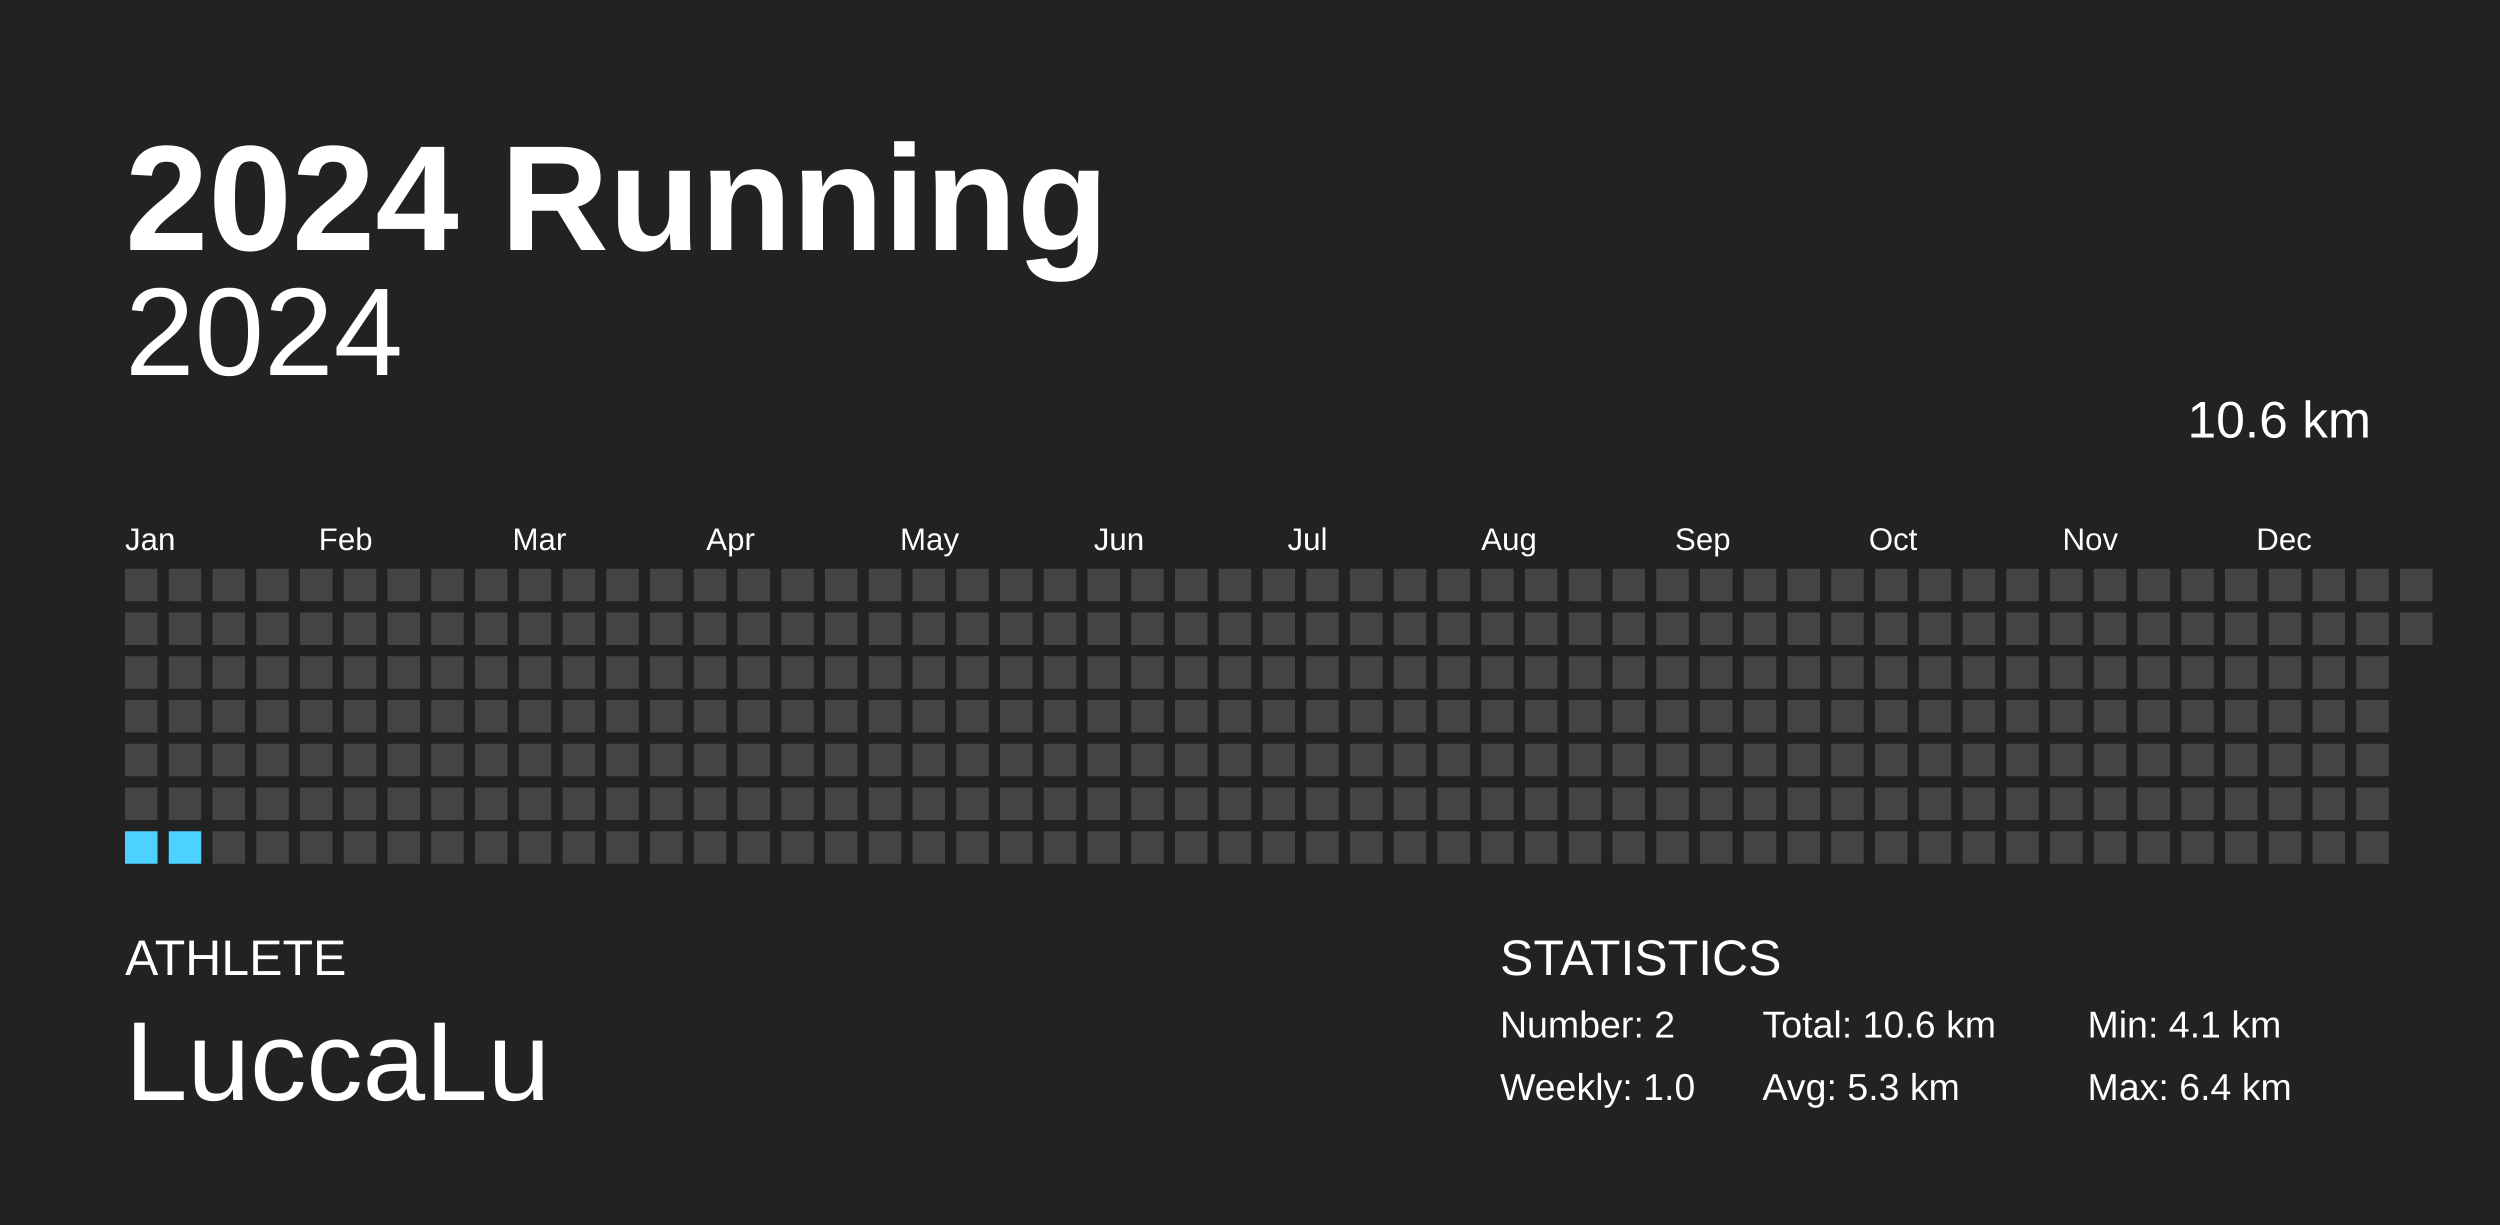
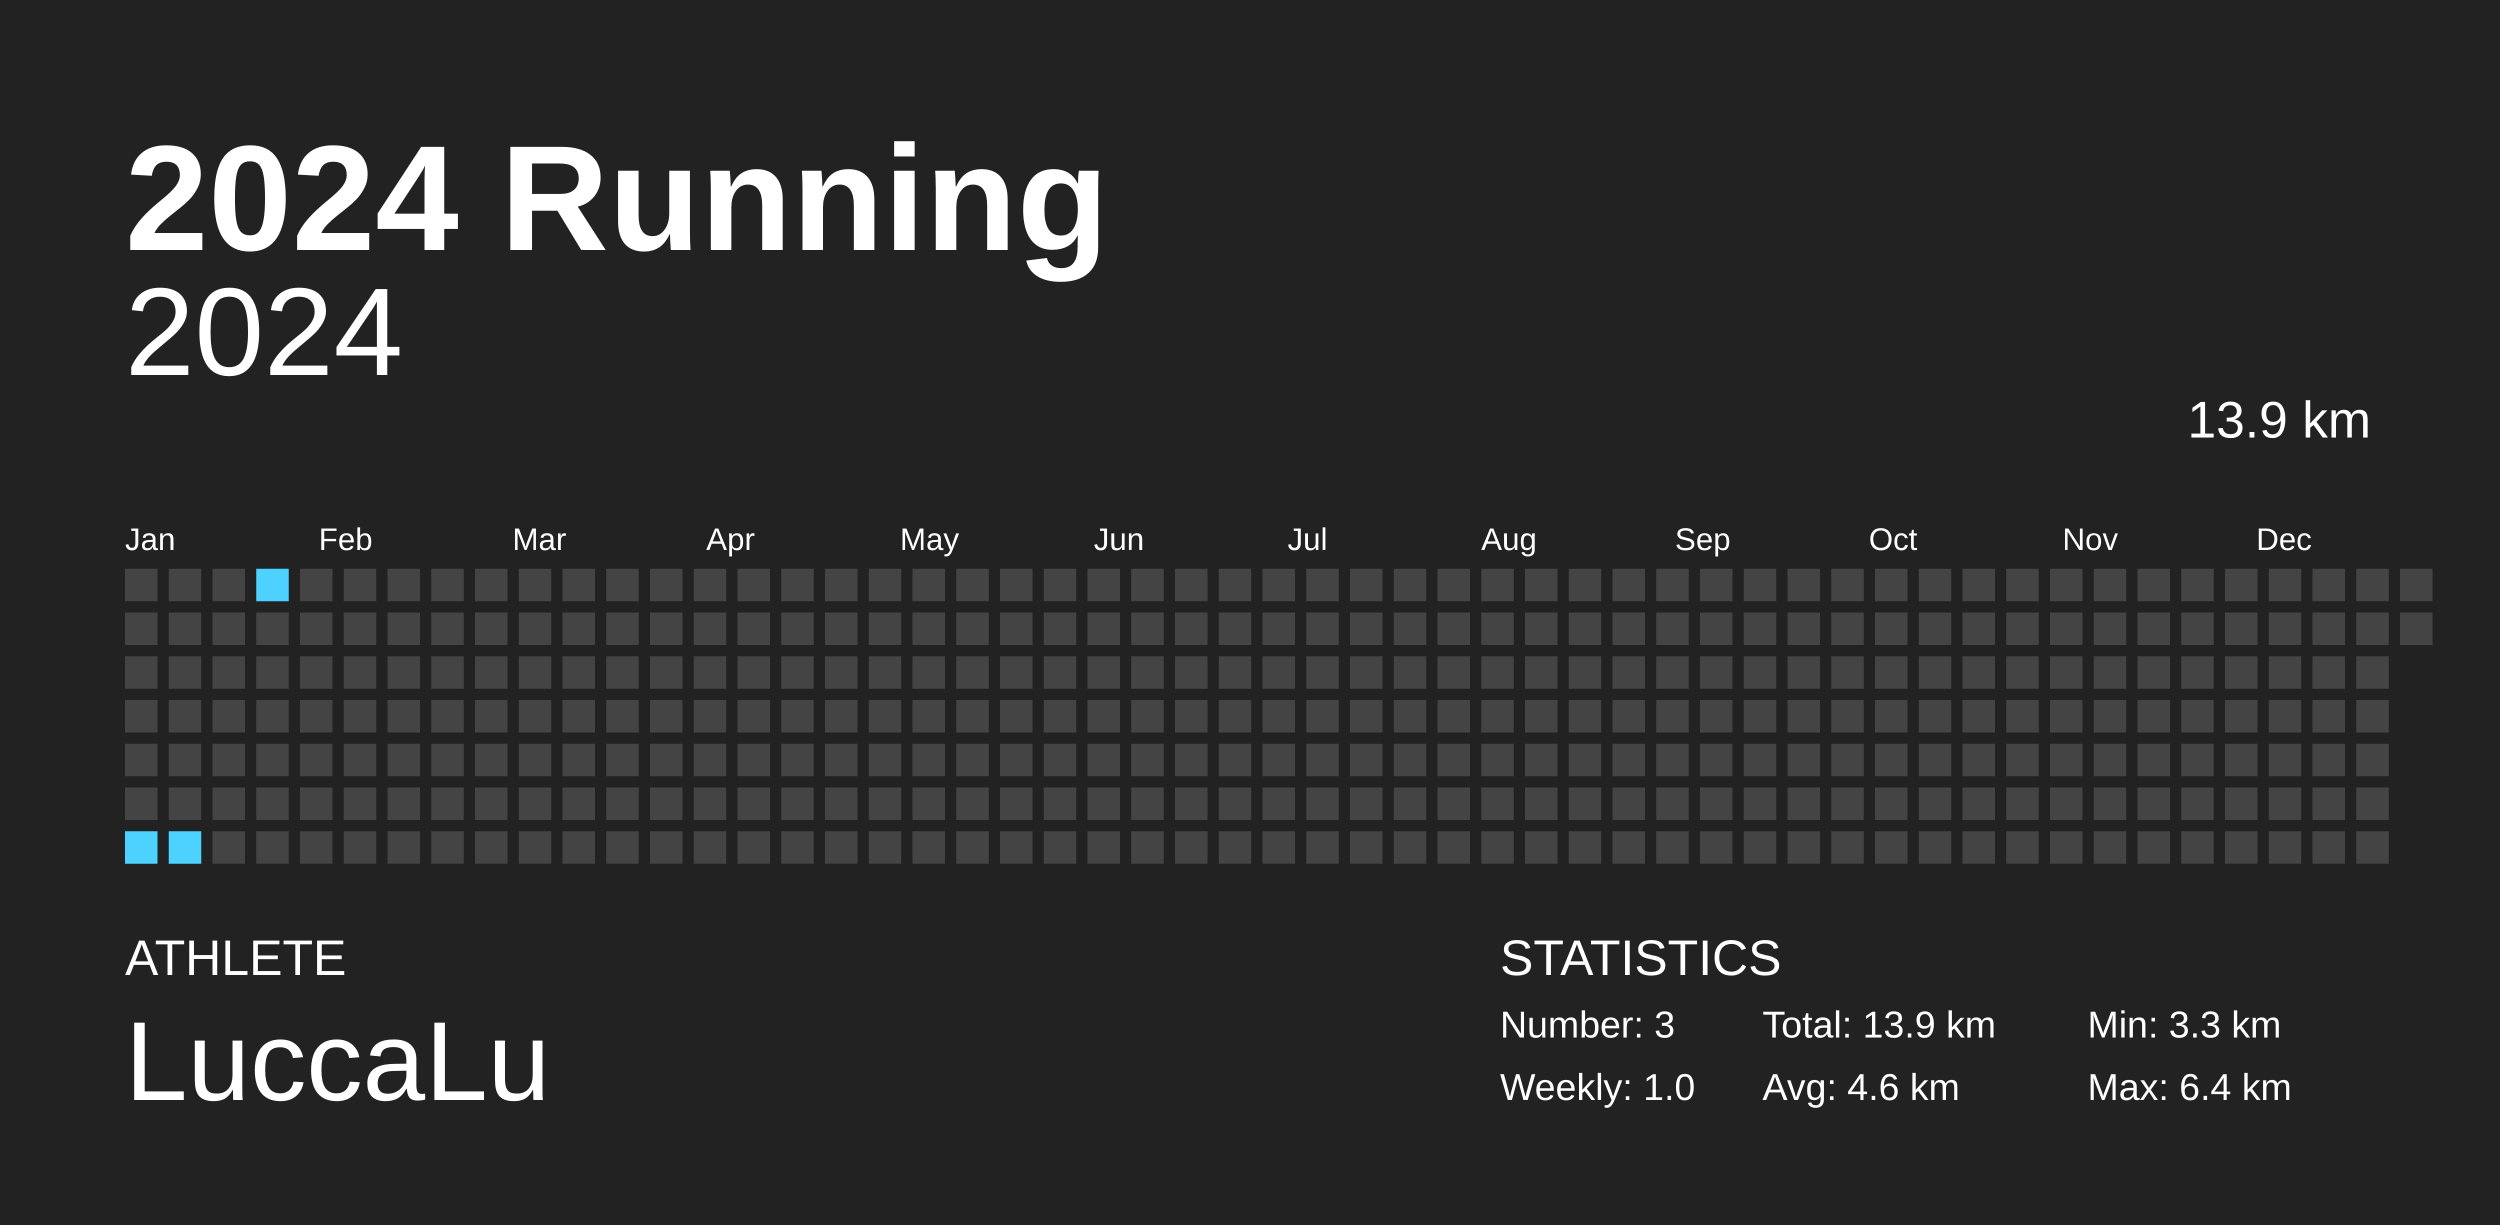
<svg xmlns="http://www.w3.org/2000/svg" baseProfile="full" height="98mm" version="1.1" viewBox="0,0,200,98" width="200mm">
  <defs />
  <rect fill="#222222" height="98" width="200" x="0" y="0" />
  <text fill="#FFFFFF" style="font-size:12px; font-family:Arial; font-weight:bold;" x="10" y="20">2024 Running</text>
  <text fill="#FFFFFF" style="font-size:4px; font-family:Arial" x="10" y="78">ATHLETE</text>
  <text fill="#FFFFFF" style="font-size:9px; font-family:Arial" x="10" y="88">LuccaLu</text>
  <text fill="#FFFFFF" style="font-size:4px; font-family:Arial" x="120" y="78">STATISTICS</text>
-   <text fill="#FFFFFF" style="font-size:3px; font-family:Arial" x="120" y="83">Number: 2</text>
+   <text fill="#FFFFFF" style="font-size:3px; font-family:Arial" x="120" y="83">Number: 3</text>
  <text fill="#FFFFFF" style="font-size:3px; font-family:Arial" x="120" y="88">Weekly: 1.0</text>
-   <text fill="#FFFFFF" style="font-size:3px; font-family:Arial" x="141" y="83">Total: 10.6 km</text>
-   <text fill="#FFFFFF" style="font-size:3px; font-family:Arial" x="141" y="88">Avg: 5.3 km</text>
-   <text fill="#FFFFFF" style="font-size:3px; font-family:Arial" x="167" y="83">Min: 4.1 km</text>
+   <text fill="#FFFFFF" style="font-size:3px; font-family:Arial" x="141" y="83">Total: 13.9 km</text>
+   <text fill="#FFFFFF" style="font-size:3px; font-family:Arial" x="141" y="88">Avg: 4.6 km</text>
+   <text fill="#FFFFFF" style="font-size:3px; font-family:Arial" x="167" y="83">Min: 3.3 km</text>
  <text fill="#FFFFFF" style="font-size:3px; font-family:Arial" x="167" y="88">Max: 6.4 km</text>
  <text alignment-baseline="hanging" fill="#FFFFFF" style="font-size:10.0px; font-family:Arial;" x="10" y="30">2024</text>
-   <text alignment-baseline="hanging" fill="#FFFFFF" style="font-size:4.125px; font-family:Arial;" x="175" y="35">10.6 km</text>
+   <text alignment-baseline="hanging" fill="#FFFFFF" style="font-size:4.125px; font-family:Arial;" x="175" y="35">13.9 km</text>
  <text fill="#FFFFFF" style="font-size:2.5px; font-family:Arial" x="10.0" y="44">Jan</text>
  <text fill="#FFFFFF" style="font-size:2.5px; font-family:Arial" x="25.5" y="44">Feb</text>
  <text fill="#FFFFFF" style="font-size:2.5px; font-family:Arial" x="41.0" y="44">Mar</text>
  <text fill="#FFFFFF" style="font-size:2.5px; font-family:Arial" x="56.5" y="44">Apr</text>
  <text fill="#FFFFFF" style="font-size:2.5px; font-family:Arial" x="72.0" y="44">May</text>
  <text fill="#FFFFFF" style="font-size:2.5px; font-family:Arial" x="87.5" y="44">Jun</text>
  <text fill="#FFFFFF" style="font-size:2.5px; font-family:Arial" x="103.0" y="44">Jul</text>
  <text fill="#FFFFFF" style="font-size:2.5px; font-family:Arial" x="118.5" y="44">Aug</text>
  <text fill="#FFFFFF" style="font-size:2.5px; font-family:Arial" x="134.0" y="44">Sep</text>
  <text fill="#FFFFFF" style="font-size:2.5px; font-family:Arial" x="149.5" y="44">Oct</text>
  <text fill="#FFFFFF" style="font-size:2.5px; font-family:Arial" x="165.0" y="44">Nov</text>
  <text fill="#FFFFFF" style="font-size:2.5px; font-family:Arial" x="180.5" y="44">Dec</text>
  <rect fill="#444444" height="2.6" width="2.6" x="10.0" y="45.5" />
  <rect fill="#444444" height="2.6" width="2.6" x="10.0" y="49.0" />
  <rect fill="#444444" height="2.6" width="2.6" x="10.0" y="52.5" />
  <rect fill="#444444" height="2.6" width="2.6" x="10.0" y="56.0" />
  <rect fill="#444444" height="2.6" width="2.6" x="10.0" y="59.5" />
  <rect fill="#444444" height="2.6" width="2.6" x="10.0" y="63.0" />
  <rect fill="#4dd2ff" height="2.6" width="2.6" x="10.0" y="66.5" />
  <rect fill="#444444" height="2.6" width="2.6" x="13.5" y="45.5" />
  <rect fill="#444444" height="2.6" width="2.6" x="13.5" y="49.0" />
  <rect fill="#444444" height="2.6" width="2.6" x="13.5" y="52.5" />
  <rect fill="#444444" height="2.6" width="2.6" x="13.5" y="56.0" />
  <rect fill="#444444" height="2.6" width="2.6" x="13.5" y="59.5" />
  <rect fill="#444444" height="2.6" width="2.6" x="13.5" y="63.0" />
  <rect fill="#4dd2ff" height="2.6" width="2.6" x="13.5" y="66.5" />
  <rect fill="#444444" height="2.6" width="2.6" x="17.0" y="45.5" />
  <rect fill="#444444" height="2.6" width="2.6" x="17.0" y="49.0" />
  <rect fill="#444444" height="2.6" width="2.6" x="17.0" y="52.5" />
  <rect fill="#444444" height="2.6" width="2.6" x="17.0" y="56.0" />
  <rect fill="#444444" height="2.6" width="2.6" x="17.0" y="59.5" />
  <rect fill="#444444" height="2.6" width="2.6" x="17.0" y="63.0" />
  <rect fill="#444444" height="2.6" width="2.6" x="17.0" y="66.5" />
-   <rect fill="#444444" height="2.6" width="2.6" x="20.5" y="45.5" />
+   <rect fill="#4dd2ff" height="2.6" width="2.6" x="20.5" y="45.5" />
  <rect fill="#444444" height="2.6" width="2.6" x="20.5" y="49.0" />
  <rect fill="#444444" height="2.6" width="2.6" x="20.5" y="52.5" />
  <rect fill="#444444" height="2.6" width="2.6" x="20.5" y="56.0" />
  <rect fill="#444444" height="2.6" width="2.6" x="20.5" y="59.5" />
  <rect fill="#444444" height="2.6" width="2.6" x="20.5" y="63.0" />
  <rect fill="#444444" height="2.6" width="2.6" x="20.5" y="66.5" />
  <rect fill="#444444" height="2.6" width="2.6" x="24.0" y="45.5" />
  <rect fill="#444444" height="2.6" width="2.6" x="24.0" y="49.0" />
  <rect fill="#444444" height="2.6" width="2.6" x="24.0" y="52.5" />
  <rect fill="#444444" height="2.6" width="2.6" x="24.0" y="56.0" />
  <rect fill="#444444" height="2.6" width="2.6" x="24.0" y="59.5" />
  <rect fill="#444444" height="2.6" width="2.6" x="24.0" y="63.0" />
  <rect fill="#444444" height="2.6" width="2.6" x="24.0" y="66.5" />
  <rect fill="#444444" height="2.6" width="2.6" x="27.5" y="45.5" />
  <rect fill="#444444" height="2.6" width="2.6" x="27.5" y="49.0" />
  <rect fill="#444444" height="2.6" width="2.6" x="27.5" y="52.5" />
  <rect fill="#444444" height="2.6" width="2.6" x="27.5" y="56.0" />
  <rect fill="#444444" height="2.6" width="2.6" x="27.5" y="59.5" />
  <rect fill="#444444" height="2.6" width="2.6" x="27.5" y="63.0" />
  <rect fill="#444444" height="2.6" width="2.6" x="27.5" y="66.5" />
  <rect fill="#444444" height="2.6" width="2.6" x="31.0" y="45.5" />
  <rect fill="#444444" height="2.6" width="2.6" x="31.0" y="49.0" />
  <rect fill="#444444" height="2.6" width="2.6" x="31.0" y="52.5" />
  <rect fill="#444444" height="2.6" width="2.6" x="31.0" y="56.0" />
  <rect fill="#444444" height="2.6" width="2.6" x="31.0" y="59.5" />
  <rect fill="#444444" height="2.6" width="2.6" x="31.0" y="63.0" />
  <rect fill="#444444" height="2.6" width="2.6" x="31.0" y="66.5" />
  <rect fill="#444444" height="2.6" width="2.6" x="34.5" y="45.5" />
  <rect fill="#444444" height="2.6" width="2.6" x="34.5" y="49.0" />
  <rect fill="#444444" height="2.6" width="2.6" x="34.5" y="52.5" />
  <rect fill="#444444" height="2.6" width="2.6" x="34.5" y="56.0" />
  <rect fill="#444444" height="2.6" width="2.6" x="34.5" y="59.5" />
  <rect fill="#444444" height="2.6" width="2.6" x="34.5" y="63.0" />
  <rect fill="#444444" height="2.6" width="2.6" x="34.5" y="66.5" />
  <rect fill="#444444" height="2.6" width="2.6" x="38.0" y="45.5" />
  <rect fill="#444444" height="2.6" width="2.6" x="38.0" y="49.0" />
  <rect fill="#444444" height="2.6" width="2.6" x="38.0" y="52.5" />
  <rect fill="#444444" height="2.6" width="2.6" x="38.0" y="56.0" />
  <rect fill="#444444" height="2.6" width="2.6" x="38.0" y="59.5" />
  <rect fill="#444444" height="2.6" width="2.6" x="38.0" y="63.0" />
  <rect fill="#444444" height="2.6" width="2.6" x="38.0" y="66.5" />
  <rect fill="#444444" height="2.6" width="2.6" x="41.5" y="45.5" />
  <rect fill="#444444" height="2.6" width="2.6" x="41.5" y="49.0" />
  <rect fill="#444444" height="2.6" width="2.6" x="41.5" y="52.5" />
  <rect fill="#444444" height="2.6" width="2.6" x="41.5" y="56.0" />
  <rect fill="#444444" height="2.6" width="2.6" x="41.5" y="59.5" />
  <rect fill="#444444" height="2.6" width="2.6" x="41.5" y="63.0" />
  <rect fill="#444444" height="2.6" width="2.6" x="41.5" y="66.5" />
  <rect fill="#444444" height="2.6" width="2.6" x="45.0" y="45.5" />
  <rect fill="#444444" height="2.6" width="2.6" x="45.0" y="49.0" />
  <rect fill="#444444" height="2.6" width="2.6" x="45.0" y="52.5" />
  <rect fill="#444444" height="2.6" width="2.6" x="45.0" y="56.0" />
  <rect fill="#444444" height="2.6" width="2.6" x="45.0" y="59.5" />
  <rect fill="#444444" height="2.6" width="2.6" x="45.0" y="63.0" />
  <rect fill="#444444" height="2.6" width="2.6" x="45.0" y="66.5" />
  <rect fill="#444444" height="2.6" width="2.6" x="48.5" y="45.5" />
  <rect fill="#444444" height="2.6" width="2.6" x="48.5" y="49.0" />
  <rect fill="#444444" height="2.6" width="2.6" x="48.5" y="52.5" />
  <rect fill="#444444" height="2.6" width="2.6" x="48.5" y="56.0" />
  <rect fill="#444444" height="2.6" width="2.6" x="48.5" y="59.5" />
  <rect fill="#444444" height="2.6" width="2.6" x="48.5" y="63.0" />
  <rect fill="#444444" height="2.6" width="2.6" x="48.5" y="66.5" />
  <rect fill="#444444" height="2.6" width="2.6" x="52.0" y="45.5" />
  <rect fill="#444444" height="2.6" width="2.6" x="52.0" y="49.0" />
  <rect fill="#444444" height="2.6" width="2.6" x="52.0" y="52.5" />
  <rect fill="#444444" height="2.6" width="2.6" x="52.0" y="56.0" />
  <rect fill="#444444" height="2.6" width="2.6" x="52.0" y="59.5" />
  <rect fill="#444444" height="2.6" width="2.6" x="52.0" y="63.0" />
  <rect fill="#444444" height="2.6" width="2.6" x="52.0" y="66.5" />
  <rect fill="#444444" height="2.6" width="2.6" x="55.5" y="45.5" />
  <rect fill="#444444" height="2.6" width="2.6" x="55.5" y="49.0" />
  <rect fill="#444444" height="2.6" width="2.6" x="55.5" y="52.5" />
  <rect fill="#444444" height="2.6" width="2.6" x="55.5" y="56.0" />
  <rect fill="#444444" height="2.6" width="2.6" x="55.5" y="59.5" />
  <rect fill="#444444" height="2.6" width="2.6" x="55.5" y="63.0" />
  <rect fill="#444444" height="2.6" width="2.6" x="55.5" y="66.5" />
  <rect fill="#444444" height="2.6" width="2.6" x="59.0" y="45.5" />
  <rect fill="#444444" height="2.6" width="2.6" x="59.0" y="49.0" />
  <rect fill="#444444" height="2.6" width="2.6" x="59.0" y="52.5" />
  <rect fill="#444444" height="2.6" width="2.6" x="59.0" y="56.0" />
  <rect fill="#444444" height="2.6" width="2.6" x="59.0" y="59.5" />
  <rect fill="#444444" height="2.6" width="2.6" x="59.0" y="63.0" />
  <rect fill="#444444" height="2.6" width="2.6" x="59.0" y="66.5" />
  <rect fill="#444444" height="2.6" width="2.6" x="62.5" y="45.5" />
  <rect fill="#444444" height="2.6" width="2.6" x="62.5" y="49.0" />
  <rect fill="#444444" height="2.6" width="2.6" x="62.5" y="52.5" />
  <rect fill="#444444" height="2.6" width="2.6" x="62.5" y="56.0" />
  <rect fill="#444444" height="2.6" width="2.6" x="62.5" y="59.5" />
  <rect fill="#444444" height="2.6" width="2.6" x="62.5" y="63.0" />
  <rect fill="#444444" height="2.6" width="2.6" x="62.5" y="66.5" />
  <rect fill="#444444" height="2.6" width="2.6" x="66.0" y="45.5" />
  <rect fill="#444444" height="2.6" width="2.6" x="66.0" y="49.0" />
  <rect fill="#444444" height="2.6" width="2.6" x="66.0" y="52.5" />
  <rect fill="#444444" height="2.6" width="2.6" x="66.0" y="56.0" />
  <rect fill="#444444" height="2.6" width="2.6" x="66.0" y="59.5" />
  <rect fill="#444444" height="2.6" width="2.6" x="66.0" y="63.0" />
  <rect fill="#444444" height="2.6" width="2.6" x="66.0" y="66.5" />
  <rect fill="#444444" height="2.6" width="2.6" x="69.5" y="45.5" />
  <rect fill="#444444" height="2.6" width="2.6" x="69.5" y="49.0" />
  <rect fill="#444444" height="2.6" width="2.6" x="69.5" y="52.5" />
  <rect fill="#444444" height="2.6" width="2.6" x="69.5" y="56.0" />
  <rect fill="#444444" height="2.6" width="2.6" x="69.5" y="59.5" />
  <rect fill="#444444" height="2.6" width="2.6" x="69.5" y="63.0" />
  <rect fill="#444444" height="2.6" width="2.6" x="69.5" y="66.5" />
  <rect fill="#444444" height="2.6" width="2.6" x="73.0" y="45.5" />
  <rect fill="#444444" height="2.6" width="2.6" x="73.0" y="49.0" />
  <rect fill="#444444" height="2.6" width="2.6" x="73.0" y="52.5" />
  <rect fill="#444444" height="2.6" width="2.6" x="73.0" y="56.0" />
  <rect fill="#444444" height="2.6" width="2.6" x="73.0" y="59.5" />
  <rect fill="#444444" height="2.6" width="2.6" x="73.0" y="63.0" />
  <rect fill="#444444" height="2.6" width="2.6" x="73.0" y="66.5" />
  <rect fill="#444444" height="2.6" width="2.6" x="76.5" y="45.5" />
  <rect fill="#444444" height="2.6" width="2.6" x="76.5" y="49.0" />
  <rect fill="#444444" height="2.6" width="2.6" x="76.5" y="52.5" />
  <rect fill="#444444" height="2.6" width="2.6" x="76.5" y="56.0" />
  <rect fill="#444444" height="2.6" width="2.6" x="76.5" y="59.5" />
  <rect fill="#444444" height="2.6" width="2.6" x="76.5" y="63.0" />
  <rect fill="#444444" height="2.6" width="2.6" x="76.5" y="66.5" />
  <rect fill="#444444" height="2.6" width="2.6" x="80.0" y="45.5" />
  <rect fill="#444444" height="2.6" width="2.6" x="80.0" y="49.0" />
  <rect fill="#444444" height="2.6" width="2.6" x="80.0" y="52.5" />
  <rect fill="#444444" height="2.6" width="2.6" x="80.0" y="56.0" />
  <rect fill="#444444" height="2.6" width="2.6" x="80.0" y="59.5" />
  <rect fill="#444444" height="2.6" width="2.6" x="80.0" y="63.0" />
  <rect fill="#444444" height="2.6" width="2.6" x="80.0" y="66.5" />
  <rect fill="#444444" height="2.6" width="2.6" x="83.5" y="45.5" />
  <rect fill="#444444" height="2.6" width="2.6" x="83.5" y="49.0" />
  <rect fill="#444444" height="2.6" width="2.6" x="83.5" y="52.5" />
  <rect fill="#444444" height="2.6" width="2.6" x="83.5" y="56.0" />
  <rect fill="#444444" height="2.6" width="2.6" x="83.5" y="59.5" />
  <rect fill="#444444" height="2.6" width="2.6" x="83.5" y="63.0" />
  <rect fill="#444444" height="2.6" width="2.6" x="83.5" y="66.5" />
  <rect fill="#444444" height="2.6" width="2.6" x="87.0" y="45.5" />
  <rect fill="#444444" height="2.6" width="2.6" x="87.0" y="49.0" />
  <rect fill="#444444" height="2.6" width="2.6" x="87.0" y="52.5" />
  <rect fill="#444444" height="2.6" width="2.6" x="87.0" y="56.0" />
  <rect fill="#444444" height="2.6" width="2.6" x="87.0" y="59.5" />
  <rect fill="#444444" height="2.6" width="2.6" x="87.0" y="63.0" />
  <rect fill="#444444" height="2.6" width="2.6" x="87.0" y="66.5" />
  <rect fill="#444444" height="2.6" width="2.6" x="90.5" y="45.5" />
  <rect fill="#444444" height="2.6" width="2.6" x="90.5" y="49.0" />
  <rect fill="#444444" height="2.6" width="2.6" x="90.5" y="52.5" />
  <rect fill="#444444" height="2.6" width="2.6" x="90.5" y="56.0" />
  <rect fill="#444444" height="2.6" width="2.6" x="90.5" y="59.5" />
  <rect fill="#444444" height="2.6" width="2.6" x="90.5" y="63.0" />
  <rect fill="#444444" height="2.6" width="2.6" x="90.5" y="66.5" />
  <rect fill="#444444" height="2.6" width="2.6" x="94.0" y="45.5" />
  <rect fill="#444444" height="2.6" width="2.6" x="94.0" y="49.0" />
  <rect fill="#444444" height="2.6" width="2.6" x="94.0" y="52.5" />
  <rect fill="#444444" height="2.6" width="2.6" x="94.0" y="56.0" />
  <rect fill="#444444" height="2.6" width="2.6" x="94.0" y="59.5" />
  <rect fill="#444444" height="2.6" width="2.6" x="94.0" y="63.0" />
  <rect fill="#444444" height="2.6" width="2.6" x="94.0" y="66.5" />
  <rect fill="#444444" height="2.6" width="2.6" x="97.5" y="45.5" />
  <rect fill="#444444" height="2.6" width="2.6" x="97.5" y="49.0" />
  <rect fill="#444444" height="2.6" width="2.6" x="97.5" y="52.5" />
  <rect fill="#444444" height="2.6" width="2.6" x="97.5" y="56.0" />
  <rect fill="#444444" height="2.6" width="2.6" x="97.5" y="59.5" />
  <rect fill="#444444" height="2.6" width="2.6" x="97.5" y="63.0" />
  <rect fill="#444444" height="2.6" width="2.6" x="97.5" y="66.5" />
  <rect fill="#444444" height="2.6" width="2.6" x="101.0" y="45.5" />
  <rect fill="#444444" height="2.6" width="2.6" x="101.0" y="49.0" />
  <rect fill="#444444" height="2.6" width="2.6" x="101.0" y="52.5" />
  <rect fill="#444444" height="2.6" width="2.6" x="101.0" y="56.0" />
  <rect fill="#444444" height="2.6" width="2.6" x="101.0" y="59.5" />
  <rect fill="#444444" height="2.6" width="2.6" x="101.0" y="63.0" />
  <rect fill="#444444" height="2.6" width="2.6" x="101.0" y="66.5" />
  <rect fill="#444444" height="2.6" width="2.6" x="104.5" y="45.5" />
  <rect fill="#444444" height="2.6" width="2.6" x="104.5" y="49.0" />
  <rect fill="#444444" height="2.6" width="2.6" x="104.5" y="52.5" />
  <rect fill="#444444" height="2.6" width="2.6" x="104.5" y="56.0" />
  <rect fill="#444444" height="2.6" width="2.6" x="104.5" y="59.5" />
  <rect fill="#444444" height="2.6" width="2.6" x="104.5" y="63.0" />
  <rect fill="#444444" height="2.6" width="2.6" x="104.5" y="66.5" />
  <rect fill="#444444" height="2.6" width="2.6" x="108.0" y="45.5" />
  <rect fill="#444444" height="2.6" width="2.6" x="108.0" y="49.0" />
  <rect fill="#444444" height="2.6" width="2.6" x="108.0" y="52.5" />
  <rect fill="#444444" height="2.6" width="2.6" x="108.0" y="56.0" />
  <rect fill="#444444" height="2.6" width="2.6" x="108.0" y="59.5" />
  <rect fill="#444444" height="2.6" width="2.6" x="108.0" y="63.0" />
  <rect fill="#444444" height="2.6" width="2.6" x="108.0" y="66.5" />
  <rect fill="#444444" height="2.6" width="2.6" x="111.5" y="45.5" />
  <rect fill="#444444" height="2.6" width="2.6" x="111.5" y="49.0" />
  <rect fill="#444444" height="2.6" width="2.6" x="111.5" y="52.5" />
  <rect fill="#444444" height="2.6" width="2.6" x="111.5" y="56.0" />
  <rect fill="#444444" height="2.6" width="2.6" x="111.5" y="59.5" />
  <rect fill="#444444" height="2.6" width="2.6" x="111.5" y="63.0" />
  <rect fill="#444444" height="2.6" width="2.6" x="111.5" y="66.5" />
  <rect fill="#444444" height="2.6" width="2.6" x="115.0" y="45.5" />
  <rect fill="#444444" height="2.6" width="2.6" x="115.0" y="49.0" />
  <rect fill="#444444" height="2.6" width="2.6" x="115.0" y="52.5" />
  <rect fill="#444444" height="2.6" width="2.6" x="115.0" y="56.0" />
  <rect fill="#444444" height="2.6" width="2.6" x="115.0" y="59.5" />
  <rect fill="#444444" height="2.6" width="2.6" x="115.0" y="63.0" />
  <rect fill="#444444" height="2.6" width="2.6" x="115.0" y="66.5" />
  <rect fill="#444444" height="2.6" width="2.6" x="118.5" y="45.5" />
  <rect fill="#444444" height="2.6" width="2.6" x="118.5" y="49.0" />
  <rect fill="#444444" height="2.6" width="2.6" x="118.5" y="52.5" />
  <rect fill="#444444" height="2.6" width="2.6" x="118.5" y="56.0" />
  <rect fill="#444444" height="2.6" width="2.6" x="118.5" y="59.5" />
  <rect fill="#444444" height="2.6" width="2.6" x="118.5" y="63.0" />
  <rect fill="#444444" height="2.6" width="2.6" x="118.5" y="66.5" />
  <rect fill="#444444" height="2.6" width="2.6" x="122.0" y="45.5" />
  <rect fill="#444444" height="2.6" width="2.6" x="122.0" y="49.0" />
  <rect fill="#444444" height="2.6" width="2.6" x="122.0" y="52.5" />
  <rect fill="#444444" height="2.6" width="2.6" x="122.0" y="56.0" />
  <rect fill="#444444" height="2.6" width="2.6" x="122.0" y="59.5" />
  <rect fill="#444444" height="2.6" width="2.6" x="122.0" y="63.0" />
  <rect fill="#444444" height="2.6" width="2.6" x="122.0" y="66.5" />
  <rect fill="#444444" height="2.6" width="2.6" x="125.5" y="45.5" />
  <rect fill="#444444" height="2.6" width="2.6" x="125.5" y="49.0" />
  <rect fill="#444444" height="2.6" width="2.6" x="125.5" y="52.5" />
  <rect fill="#444444" height="2.6" width="2.6" x="125.5" y="56.0" />
  <rect fill="#444444" height="2.6" width="2.6" x="125.5" y="59.5" />
  <rect fill="#444444" height="2.6" width="2.6" x="125.5" y="63.0" />
  <rect fill="#444444" height="2.6" width="2.6" x="125.5" y="66.5" />
  <rect fill="#444444" height="2.6" width="2.6" x="129.0" y="45.5" />
  <rect fill="#444444" height="2.6" width="2.6" x="129.0" y="49.0" />
  <rect fill="#444444" height="2.6" width="2.6" x="129.0" y="52.5" />
  <rect fill="#444444" height="2.6" width="2.6" x="129.0" y="56.0" />
  <rect fill="#444444" height="2.6" width="2.6" x="129.0" y="59.5" />
  <rect fill="#444444" height="2.6" width="2.6" x="129.0" y="63.0" />
  <rect fill="#444444" height="2.6" width="2.6" x="129.0" y="66.5" />
  <rect fill="#444444" height="2.6" width="2.6" x="132.5" y="45.5" />
  <rect fill="#444444" height="2.6" width="2.6" x="132.5" y="49.0" />
  <rect fill="#444444" height="2.6" width="2.6" x="132.5" y="52.5" />
  <rect fill="#444444" height="2.6" width="2.6" x="132.5" y="56.0" />
  <rect fill="#444444" height="2.6" width="2.6" x="132.5" y="59.5" />
  <rect fill="#444444" height="2.6" width="2.6" x="132.5" y="63.0" />
  <rect fill="#444444" height="2.6" width="2.6" x="132.5" y="66.5" />
  <rect fill="#444444" height="2.6" width="2.6" x="136.0" y="45.5" />
  <rect fill="#444444" height="2.6" width="2.6" x="136.0" y="49.0" />
  <rect fill="#444444" height="2.6" width="2.6" x="136.0" y="52.5" />
  <rect fill="#444444" height="2.6" width="2.6" x="136.0" y="56.0" />
  <rect fill="#444444" height="2.6" width="2.6" x="136.0" y="59.5" />
  <rect fill="#444444" height="2.6" width="2.6" x="136.0" y="63.0" />
  <rect fill="#444444" height="2.6" width="2.6" x="136.0" y="66.5" />
  <rect fill="#444444" height="2.6" width="2.6" x="139.5" y="45.5" />
  <rect fill="#444444" height="2.6" width="2.6" x="139.5" y="49.0" />
  <rect fill="#444444" height="2.6" width="2.6" x="139.5" y="52.5" />
  <rect fill="#444444" height="2.6" width="2.6" x="139.5" y="56.0" />
  <rect fill="#444444" height="2.6" width="2.6" x="139.5" y="59.5" />
  <rect fill="#444444" height="2.6" width="2.6" x="139.5" y="63.0" />
  <rect fill="#444444" height="2.6" width="2.6" x="139.5" y="66.5" />
  <rect fill="#444444" height="2.6" width="2.6" x="143.0" y="45.5" />
  <rect fill="#444444" height="2.6" width="2.6" x="143.0" y="49.0" />
  <rect fill="#444444" height="2.6" width="2.6" x="143.0" y="52.5" />
  <rect fill="#444444" height="2.6" width="2.6" x="143.0" y="56.0" />
  <rect fill="#444444" height="2.6" width="2.6" x="143.0" y="59.5" />
  <rect fill="#444444" height="2.6" width="2.6" x="143.0" y="63.0" />
  <rect fill="#444444" height="2.6" width="2.6" x="143.0" y="66.5" />
  <rect fill="#444444" height="2.6" width="2.6" x="146.5" y="45.5" />
  <rect fill="#444444" height="2.6" width="2.6" x="146.5" y="49.0" />
  <rect fill="#444444" height="2.6" width="2.6" x="146.5" y="52.5" />
  <rect fill="#444444" height="2.6" width="2.6" x="146.5" y="56.0" />
  <rect fill="#444444" height="2.6" width="2.6" x="146.5" y="59.5" />
  <rect fill="#444444" height="2.6" width="2.6" x="146.5" y="63.0" />
  <rect fill="#444444" height="2.6" width="2.6" x="146.5" y="66.5" />
  <rect fill="#444444" height="2.6" width="2.6" x="150.0" y="45.5" />
  <rect fill="#444444" height="2.6" width="2.6" x="150.0" y="49.0" />
  <rect fill="#444444" height="2.6" width="2.6" x="150.0" y="52.5" />
  <rect fill="#444444" height="2.6" width="2.6" x="150.0" y="56.0" />
  <rect fill="#444444" height="2.6" width="2.6" x="150.0" y="59.5" />
  <rect fill="#444444" height="2.6" width="2.6" x="150.0" y="63.0" />
  <rect fill="#444444" height="2.6" width="2.6" x="150.0" y="66.5" />
  <rect fill="#444444" height="2.6" width="2.6" x="153.5" y="45.5" />
  <rect fill="#444444" height="2.6" width="2.6" x="153.5" y="49.0" />
  <rect fill="#444444" height="2.6" width="2.6" x="153.5" y="52.5" />
  <rect fill="#444444" height="2.6" width="2.6" x="153.5" y="56.0" />
  <rect fill="#444444" height="2.6" width="2.6" x="153.5" y="59.5" />
  <rect fill="#444444" height="2.6" width="2.6" x="153.5" y="63.0" />
  <rect fill="#444444" height="2.6" width="2.6" x="153.5" y="66.5" />
  <rect fill="#444444" height="2.6" width="2.6" x="157.0" y="45.5" />
  <rect fill="#444444" height="2.6" width="2.6" x="157.0" y="49.0" />
  <rect fill="#444444" height="2.6" width="2.6" x="157.0" y="52.5" />
  <rect fill="#444444" height="2.6" width="2.6" x="157.0" y="56.0" />
  <rect fill="#444444" height="2.6" width="2.6" x="157.0" y="59.5" />
  <rect fill="#444444" height="2.6" width="2.6" x="157.0" y="63.0" />
  <rect fill="#444444" height="2.6" width="2.6" x="157.0" y="66.5" />
  <rect fill="#444444" height="2.6" width="2.6" x="160.5" y="45.5" />
  <rect fill="#444444" height="2.6" width="2.6" x="160.5" y="49.0" />
  <rect fill="#444444" height="2.6" width="2.6" x="160.5" y="52.5" />
  <rect fill="#444444" height="2.6" width="2.6" x="160.5" y="56.0" />
  <rect fill="#444444" height="2.6" width="2.6" x="160.5" y="59.5" />
  <rect fill="#444444" height="2.6" width="2.6" x="160.5" y="63.0" />
  <rect fill="#444444" height="2.6" width="2.6" x="160.5" y="66.5" />
  <rect fill="#444444" height="2.6" width="2.6" x="164.0" y="45.5" />
  <rect fill="#444444" height="2.6" width="2.6" x="164.0" y="49.0" />
  <rect fill="#444444" height="2.6" width="2.6" x="164.0" y="52.5" />
  <rect fill="#444444" height="2.6" width="2.6" x="164.0" y="56.0" />
  <rect fill="#444444" height="2.6" width="2.6" x="164.0" y="59.5" />
  <rect fill="#444444" height="2.6" width="2.6" x="164.0" y="63.0" />
  <rect fill="#444444" height="2.6" width="2.6" x="164.0" y="66.5" />
  <rect fill="#444444" height="2.6" width="2.6" x="167.5" y="45.5" />
  <rect fill="#444444" height="2.6" width="2.6" x="167.5" y="49.0" />
  <rect fill="#444444" height="2.6" width="2.6" x="167.5" y="52.5" />
  <rect fill="#444444" height="2.6" width="2.6" x="167.5" y="56.0" />
  <rect fill="#444444" height="2.6" width="2.6" x="167.5" y="59.5" />
  <rect fill="#444444" height="2.6" width="2.6" x="167.5" y="63.0" />
  <rect fill="#444444" height="2.6" width="2.6" x="167.5" y="66.5" />
  <rect fill="#444444" height="2.6" width="2.6" x="171.0" y="45.5" />
  <rect fill="#444444" height="2.6" width="2.6" x="171.0" y="49.0" />
  <rect fill="#444444" height="2.6" width="2.6" x="171.0" y="52.5" />
  <rect fill="#444444" height="2.6" width="2.6" x="171.0" y="56.0" />
  <rect fill="#444444" height="2.6" width="2.6" x="171.0" y="59.5" />
  <rect fill="#444444" height="2.6" width="2.6" x="171.0" y="63.0" />
  <rect fill="#444444" height="2.6" width="2.6" x="171.0" y="66.5" />
  <rect fill="#444444" height="2.6" width="2.6" x="174.5" y="45.5" />
  <rect fill="#444444" height="2.6" width="2.6" x="174.5" y="49.0" />
  <rect fill="#444444" height="2.6" width="2.6" x="174.5" y="52.5" />
  <rect fill="#444444" height="2.6" width="2.6" x="174.5" y="56.0" />
  <rect fill="#444444" height="2.6" width="2.6" x="174.5" y="59.5" />
  <rect fill="#444444" height="2.6" width="2.6" x="174.5" y="63.0" />
  <rect fill="#444444" height="2.6" width="2.6" x="174.5" y="66.5" />
  <rect fill="#444444" height="2.6" width="2.6" x="178.0" y="45.5" />
  <rect fill="#444444" height="2.6" width="2.6" x="178.0" y="49.0" />
  <rect fill="#444444" height="2.6" width="2.6" x="178.0" y="52.5" />
  <rect fill="#444444" height="2.6" width="2.6" x="178.0" y="56.0" />
  <rect fill="#444444" height="2.6" width="2.6" x="178.0" y="59.5" />
  <rect fill="#444444" height="2.6" width="2.6" x="178.0" y="63.0" />
  <rect fill="#444444" height="2.6" width="2.6" x="178.0" y="66.5" />
  <rect fill="#444444" height="2.6" width="2.6" x="181.5" y="45.5" />
  <rect fill="#444444" height="2.6" width="2.6" x="181.5" y="49.0" />
  <rect fill="#444444" height="2.6" width="2.6" x="181.5" y="52.5" />
  <rect fill="#444444" height="2.6" width="2.6" x="181.5" y="56.0" />
  <rect fill="#444444" height="2.6" width="2.6" x="181.5" y="59.5" />
  <rect fill="#444444" height="2.6" width="2.6" x="181.5" y="63.0" />
  <rect fill="#444444" height="2.6" width="2.6" x="181.5" y="66.5" />
  <rect fill="#444444" height="2.6" width="2.6" x="185.0" y="45.5" />
  <rect fill="#444444" height="2.6" width="2.6" x="185.0" y="49.0" />
  <rect fill="#444444" height="2.6" width="2.6" x="185.0" y="52.5" />
  <rect fill="#444444" height="2.6" width="2.6" x="185.0" y="56.0" />
  <rect fill="#444444" height="2.6" width="2.6" x="185.0" y="59.5" />
  <rect fill="#444444" height="2.6" width="2.6" x="185.0" y="63.0" />
  <rect fill="#444444" height="2.6" width="2.6" x="185.0" y="66.5" />
  <rect fill="#444444" height="2.6" width="2.6" x="188.5" y="45.5" />
  <rect fill="#444444" height="2.6" width="2.6" x="188.5" y="49.0" />
  <rect fill="#444444" height="2.6" width="2.6" x="188.5" y="52.5" />
  <rect fill="#444444" height="2.6" width="2.6" x="188.5" y="56.0" />
  <rect fill="#444444" height="2.6" width="2.6" x="188.5" y="59.5" />
  <rect fill="#444444" height="2.6" width="2.6" x="188.5" y="63.0" />
  <rect fill="#444444" height="2.6" width="2.6" x="188.5" y="66.5" />
  <rect fill="#444444" height="2.6" width="2.6" x="192.0" y="45.5" />
  <rect fill="#444444" height="2.6" width="2.6" x="192.0" y="49.0" />
</svg>
